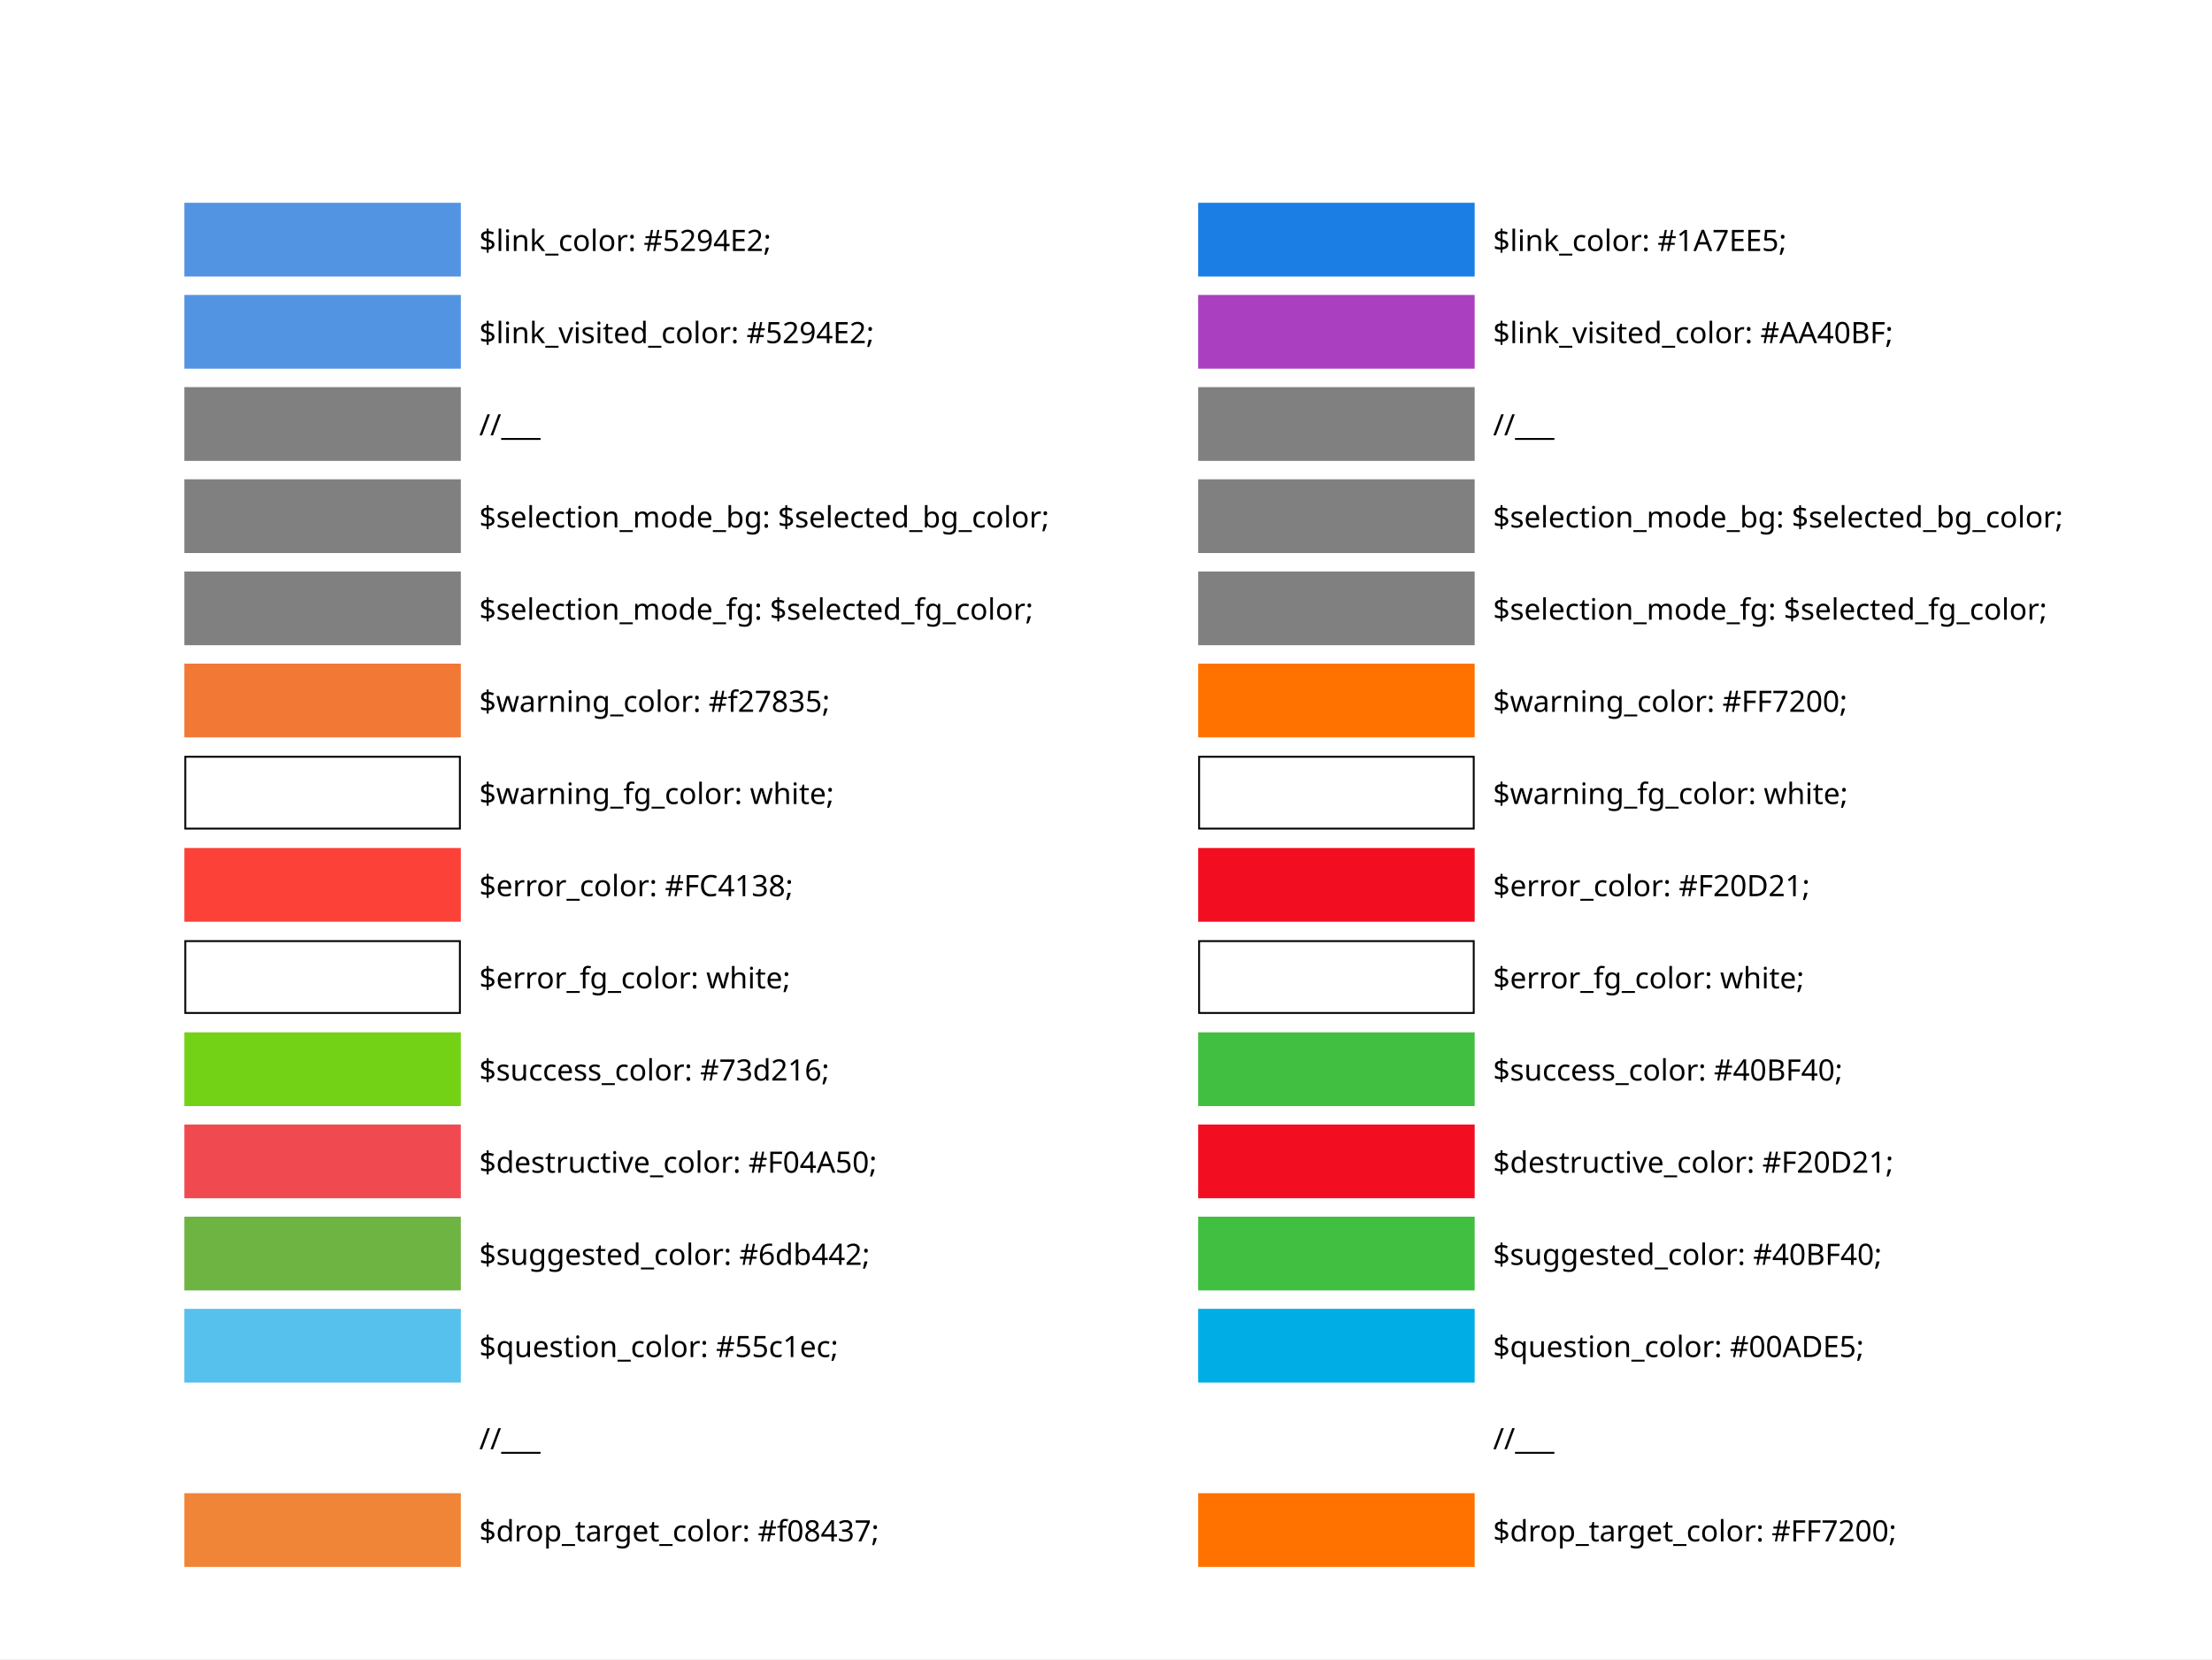
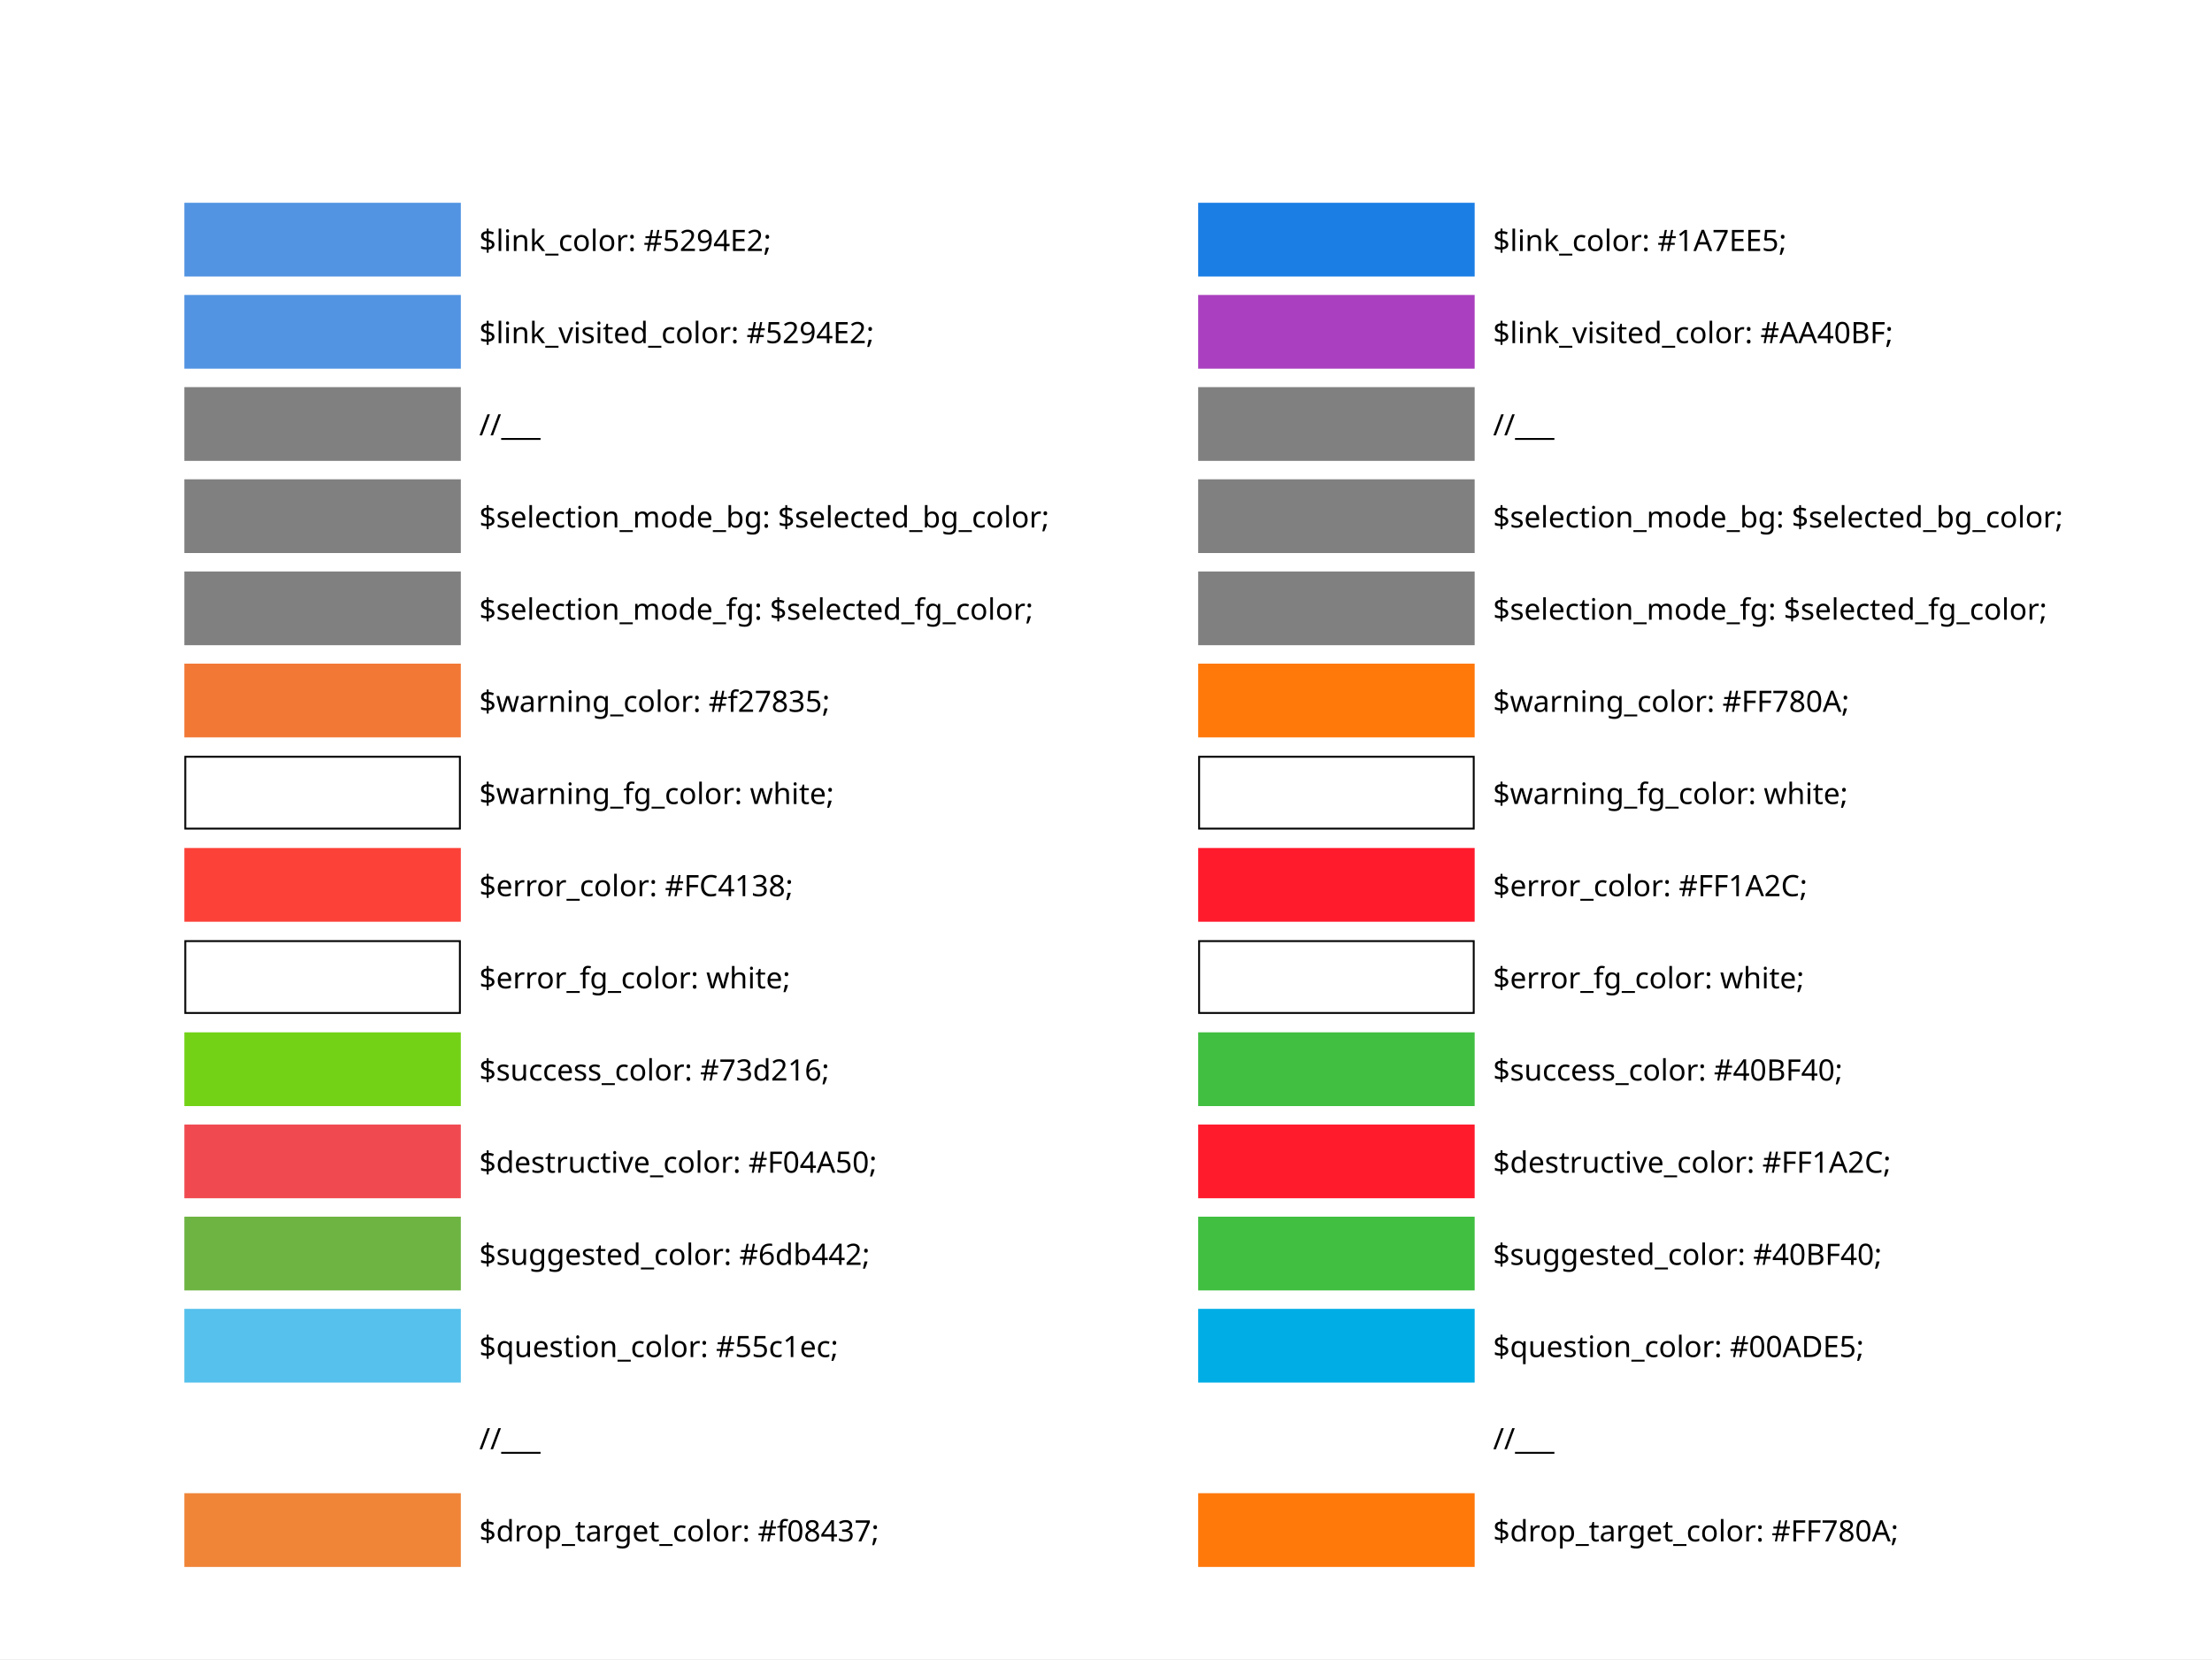
<svg xmlns="http://www.w3.org/2000/svg" id="svg8" version="1.1" viewBox="0 0 1200 900" height="900" width="1200">
  <defs id="defs2" />
  <g transform="translate(0,38.20002)" id="layer1">
    <rect rx="1.5995795e-15" y="-38.2" x="0" height="900" width="1200" id="rect876" style="fill:#ffffff;fill-opacity:1;stroke:none;stroke-width:4.948;stroke-miterlimit:4;stroke-dasharray:none;stroke-opacity:1" />
    <text id="text9" y="97.956" x="260" style="font-style:normal;font-weight:normal;font-size:16px;line-height:2;font-family:sans-serif;letter-spacing:0px;word-spacing:0px;fill:#000000;fill-opacity:1;stroke:none" xml:space="preserve">
      <tspan style="line-height:50px" y="97.956" x="260" id="tspan7">$link_color: #5294E2;</tspan>
      <tspan style="line-height:50px" id="tspan11" y="147.956" x="260">$link_visited_color: #5294E2;</tspan>
      <tspan style="line-height:50px" id="tspan13" y="197.956" x="260">//___</tspan>
      <tspan style="line-height:50px" id="tspan15" y="247.956" x="260">$selection_mode_bg: $selected_bg_color;</tspan>
      <tspan style="line-height:50px" id="tspan17" y="297.956" x="260">$selection_mode_fg: $selected_fg_color;</tspan>
      <tspan style="line-height:50px" id="tspan19" y="347.956" x="260">$warning_color: #f27835;</tspan>
      <tspan style="line-height:50px" id="tspan21" y="397.956" x="260">$warning_fg_color: white;</tspan>
      <tspan style="line-height:50px" id="tspan23" y="447.956" x="260">$error_color: #FC4138;</tspan>
      <tspan style="line-height:50px" id="tspan25" y="497.956" x="260">$error_fg_color: white;</tspan>
      <tspan style="line-height:50px" id="tspan27" y="547.956" x="260">$success_color: #73d216;</tspan>
      <tspan style="line-height:50px" id="tspan29" y="597.956" x="260">$destructive_color: #F04A50;</tspan>
      <tspan style="line-height:50px" id="tspan31" y="647.956" x="260">$suggested_color: #6db442;</tspan>
      <tspan style="line-height:50px" id="tspan33" y="697.956" x="260">$question_color: #55c1ec;</tspan>
      <tspan id="tspan1000" style="line-height:50px" y="747.956" x="260">//___</tspan>
      <tspan id="tspan1002" style="line-height:50px" y="797.956" x="260">$drop_target_color: #f08437;</tspan>
    </text>
    <rect y="671.8" x="100" height="40" width="150" id="rect35" style="fill:#55c1ec;fill-opacity:1;stroke-width:0.829" />
    <rect style="fill:#6db442;fill-opacity:1;stroke-width:0.829" id="use892" width="150" height="40" x="100" y="621.8" />
    <rect style="fill:#f04a50;fill-opacity:1;stroke-width:0.829" id="use894" width="150" height="40" x="100" y="571.8" />
    <rect style="fill:#73d216;fill-opacity:1;stroke-width:0.829" id="use896" width="150" height="40" x="100" y="521.8" />
    <rect style="fill:#ffffff;fill-opacity:1;stroke:#000000;stroke-width:1.015;stroke-miterlimit:4;stroke-dasharray:none;stroke-opacity:1" id="use898" width="148.985" height="38.985" x="100.508" y="472.308" />
    <rect style="fill:#fc4138;fill-opacity:1;stroke-width:0.829" id="use900" width="150" height="40" x="100" y="421.8" />
    <rect style="fill:#ffffff;fill-opacity:1;stroke:#000000;stroke-width:1.015;stroke-miterlimit:4;stroke-dasharray:none;stroke-opacity:1" id="use902" width="148.985" height="38.985" x="100.508" y="372.308" />
    <rect style="fill:#f27835;fill-opacity:1;stroke-width:0.829" id="use904" width="150" height="40" x="100" y="321.8" />
    <rect style="fill:#808080;fill-opacity:1;stroke-width:0.829" id="use906" width="150" height="40" x="100" y="271.8" />
    <rect style="fill:#808080;fill-opacity:1;stroke-width:0.829" id="use908" width="150" height="40" x="100" y="221.8" />
    <rect style="fill:#808080;fill-opacity:1;stroke-width:0.829" id="use910" width="150" height="40" x="100" y="171.8" />
    <rect style="fill:#5294e2;fill-opacity:1;stroke-width:0.829" id="use912" width="150" height="40" x="100" y="121.8" />
    <rect y="71.8" x="100" height="40" width="150" id="rect936" style="fill:#5294e2;fill-opacity:1;stroke-width:0.829" />
    <text xml:space="preserve" style="font-style:normal;font-weight:normal;font-size:16px;line-height:2;font-family:sans-serif;letter-spacing:0px;word-spacing:0px;fill:#000000;fill-opacity:1;stroke:none" x="810" y="97.956" id="text964">
      <tspan id="tspan938" x="810" y="97.956" style="line-height:50px">$link_color: #1A7EE5;</tspan>
      <tspan x="810" y="147.956" id="tspan940" style="line-height:50px">$link_visited_color: #AA40BF;</tspan>
      <tspan x="810" y="197.956" id="tspan942" style="line-height:50px">//___</tspan>
      <tspan x="810" y="247.956" id="tspan944" style="line-height:50px">$selection_mode_bg: $selected_bg_color;</tspan>
      <tspan x="810" y="297.956" id="tspan946" style="line-height:50px">$selection_mode_fg: $selected_fg_color;</tspan>
-       <tspan x="810" y="347.956" id="tspan948" style="line-height:50px">$warning_color: #FF7200;</tspan>
+       <tspan x="810" y="347.956" id="tspan948" style="line-height:50px">$warning_color: #FF780A;</tspan>
      <tspan x="810" y="397.956" id="tspan950" style="line-height:50px">$warning_fg_color: white;</tspan>
-       <tspan x="810" y="447.956" id="tspan952" style="line-height:50px">$error_color: #F20D21;</tspan>
+       <tspan x="810" y="447.956" id="tspan952" style="line-height:50px">$error_color: #FF1A2C;</tspan>
      <tspan x="810" y="497.956" id="tspan954" style="line-height:50px">$error_fg_color: white;</tspan>
      <tspan x="810" y="547.956" id="tspan956" style="line-height:50px">$success_color: #40BF40;</tspan>
-       <tspan x="810" y="597.956" id="tspan958" style="line-height:50px">$destructive_color: #F20D21;</tspan>
+       <tspan x="810" y="597.956" id="tspan958" style="line-height:50px">$destructive_color: #FF1A2C;</tspan>
      <tspan x="810" y="647.956" id="tspan960" style="line-height:50px">$suggested_color: #40BF40;</tspan>
      <tspan x="810" y="697.956" id="tspan962" style="line-height:50px">$question_color: #00ADE5;</tspan>
      <tspan id="tspan1004" x="810" y="747.956" style="line-height:50px">//___</tspan>
-       <tspan id="tspan1006" x="810" y="797.956" style="line-height:50px">$drop_target_color: #FF7200;</tspan>
+       <tspan id="tspan1006" x="810" y="797.956" style="line-height:50px">$drop_target_color: #FF780A;</tspan>
    </text>
    <rect style="fill:#00ade5;fill-opacity:1;stroke-width:0.829" id="rect966" width="150" height="40" x="650" y="671.8" />
    <rect y="621.8" x="650" height="40" width="150" id="rect968" style="fill:#40bf40;fill-opacity:1;stroke-width:0.829" />
-     <rect y="571.8" x="650" height="40" width="150" id="rect970" style="fill:#f20d21;fill-opacity:1;stroke-width:0.829" />
+     <rect y="571.8" x="650" height="40" width="150" id="rect970" style="fill:#ff1a2c;fill-opacity:1;stroke-width:0.829" />
    <rect y="521.8" x="650" height="40" width="150" id="rect972" style="fill:#40bf40;fill-opacity:1;stroke-width:0.829" />
    <rect y="472.308" x="650.508" height="38.985" width="148.985" id="rect974" style="fill:#ffffff;fill-opacity:1;stroke:#000000;stroke-width:1.015;stroke-miterlimit:4;stroke-dasharray:none;stroke-opacity:1" />
-     <rect y="421.8" x="650" height="40" width="150" id="rect976" style="fill:#f20d21;fill-opacity:1;stroke-width:0.829" />
+     <rect y="421.8" x="650" height="40" width="150" id="rect976" style="fill:#ff1a2c;fill-opacity:1;stroke-width:0.829" />
    <rect y="372.308" x="650.508" height="38.985" width="148.985" id="rect978" style="fill:#ffffff;fill-opacity:1;stroke:#000000;stroke-width:1.015;stroke-miterlimit:4;stroke-dasharray:none;stroke-opacity:1" />
-     <rect y="321.8" x="650" height="40" width="150" id="rect980" style="fill:#ff7200;fill-opacity:1;stroke-width:0.829" />
+     <rect y="321.8" x="650" height="40" width="150" id="rect980" style="fill:#ff780a;fill-opacity:1;stroke-width:0.829" />
    <rect y="271.8" x="650" height="40" width="150" id="rect982" style="fill:#808080;fill-opacity:1;stroke-width:0.829" />
    <rect y="221.8" x="650" height="40" width="150" id="rect984" style="fill:#808080;fill-opacity:1;stroke-width:0.829" />
    <rect y="171.8" x="650" height="40" width="150" id="rect986" style="fill:#808080;fill-opacity:1;stroke-width:0.829" />
    <rect y="121.8" x="650" height="40" width="150" id="rect988" style="fill:#aa40bf;fill-opacity:1;stroke-width:0.829" />
    <rect style="fill:#1a7ee5;fill-opacity:1;stroke-width:0.829" id="rect990" width="150" height="40" x="650" y="71.8" />
    <rect style="fill:#f08437;fill-opacity:1;stroke-width:0.829" id="rect1008" width="150" height="40" x="100" y="771.8" />
-     <rect y="771.8" x="650" height="40" width="150" id="rect1010" style="fill:#ff7200;fill-opacity:1;stroke-width:0.829" />
+     <rect y="771.8" x="650" height="40" width="150" id="rect1010" style="fill:#ff780a;fill-opacity:1;stroke-width:0.829" />
  </g>
</svg>
